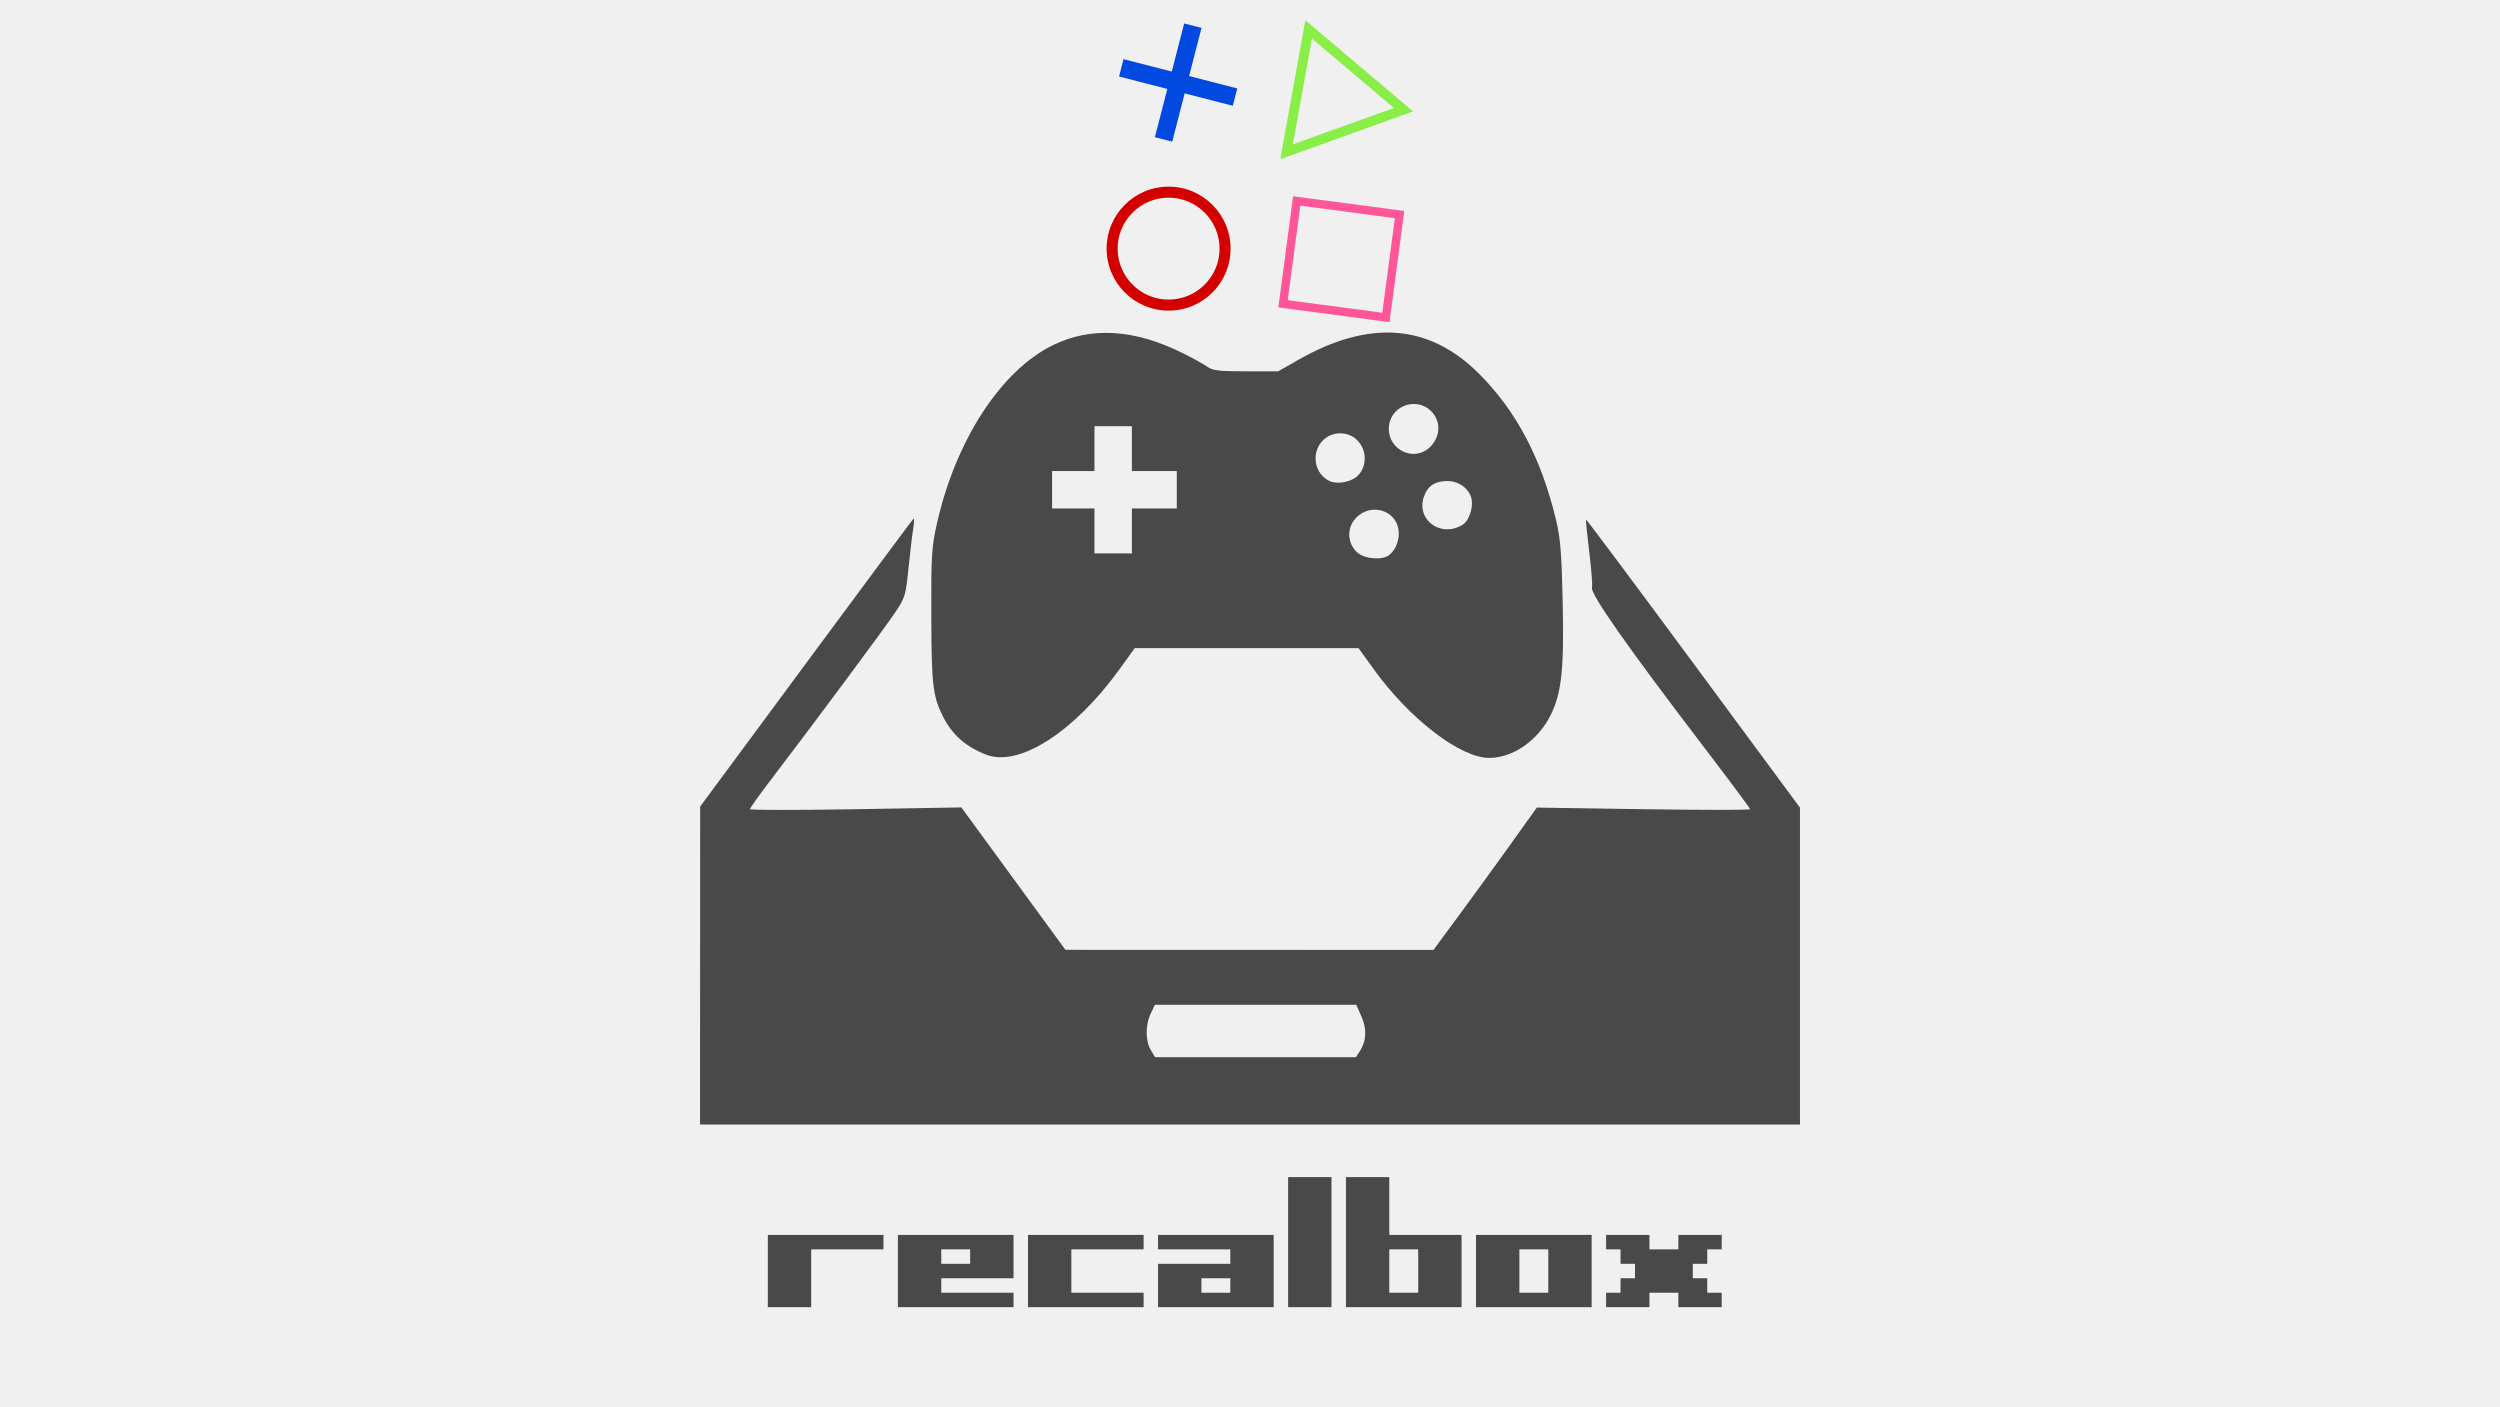
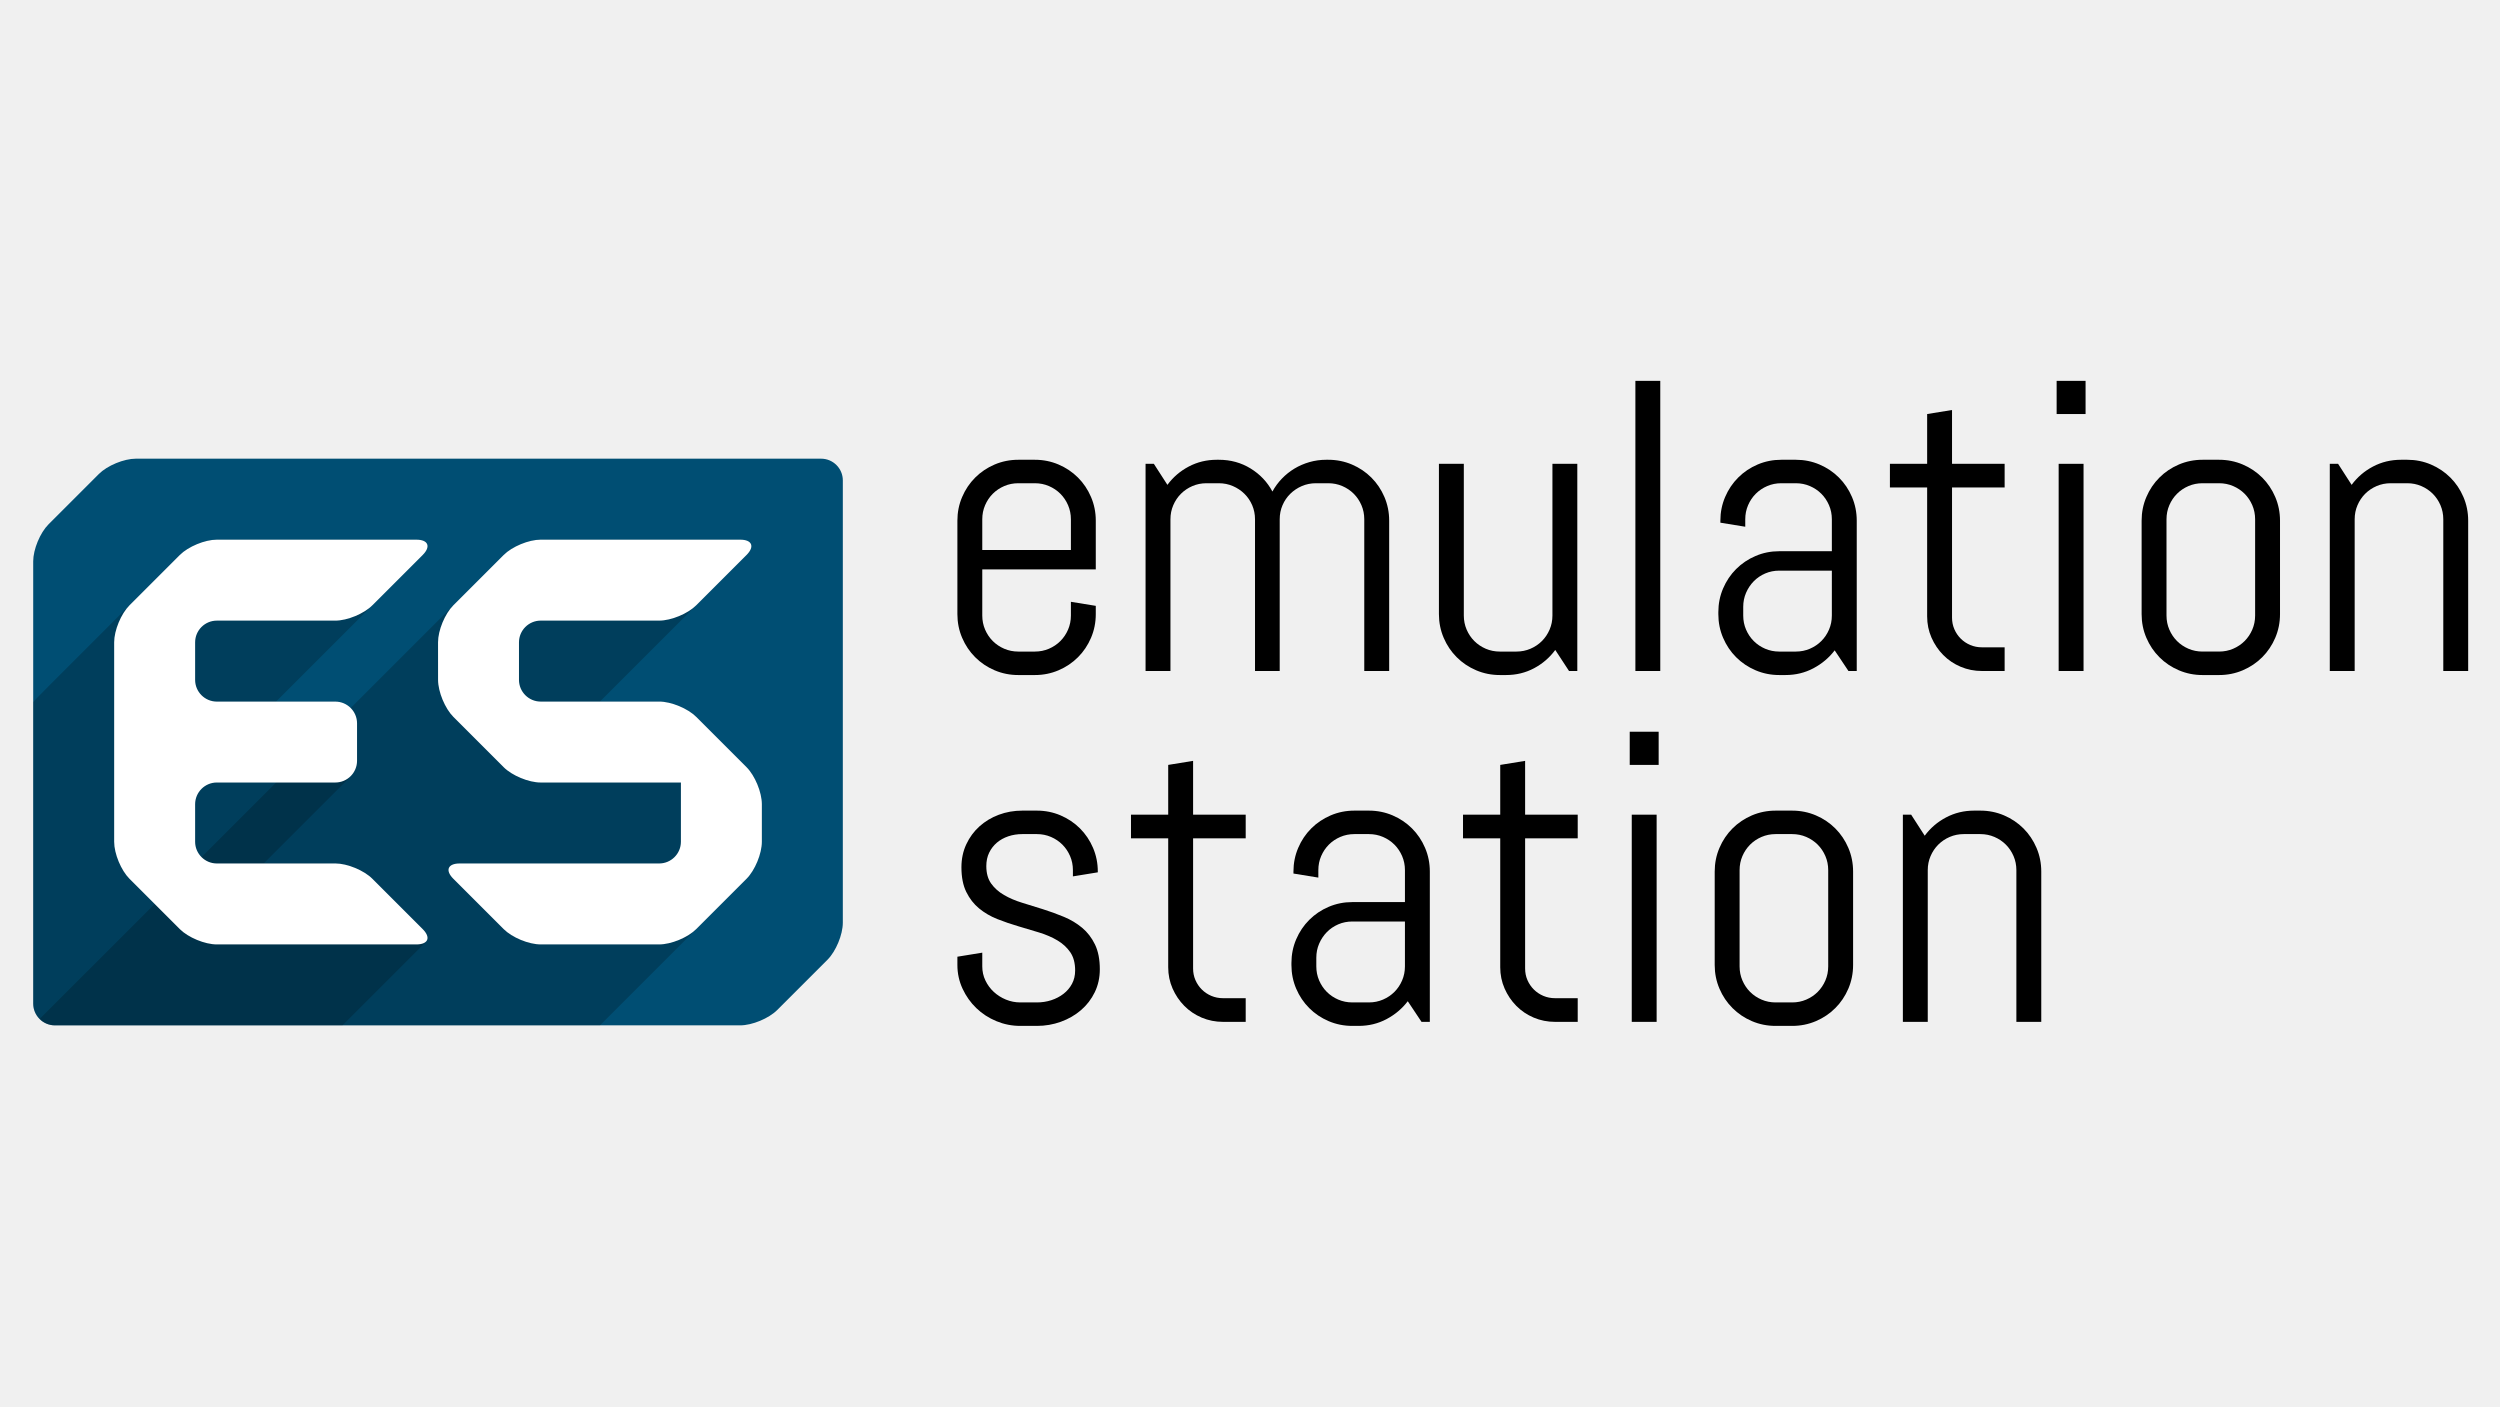
<svg xmlns="http://www.w3.org/2000/svg" version="1.1" id="Ebene_1" x="0px" y="0px" width="1280px" height="720px" viewBox="0 0 1280 720" enable-background="new 0 0 1280 720" xml:space="preserve">
-   <g id="layer1">
-     <g id="g3205" transform="matrix(1.102633,0,0,1.102633,-91.66217,-25.57959)">
-       <path id="path4031" fill="#FFFFFF" fill-opacity="0" stroke="#494949" stroke-width="3.276" stroke-opacity="0" d="    M540.959,373.59c-9.517-3.731-15.845-9.37-20.079-17.893c-4.598-9.258-5.215-14.65-5.31-46.465    c-0.083-28.251,0.133-31.815,2.61-42.879c8.635-38.575,29.742-71.076,53.813-82.862c17.828-8.73,37.916-7.487,60.462,3.739    c4.458,2.22,9.49,5.014,11.182,6.208c2.622,1.852,5.273,2.171,18.044,2.171h14.969l9.173-5.233    c33.133-18.899,60.827-16.827,84.008,6.286c17.386,17.336,28.992,39.356,35.846,68.014c1.998,8.352,2.568,15.266,3.061,37.057    c0.72,31.924-0.42,42.998-5.494,53.354c-5.806,11.852-17.499,20.041-28.614,20.041c-13.411,0-36.937-18.069-53.625-41.187    l-7.056-9.774h-51.96h-51.96l-7.056,9.774C581.862,363.187,556.227,379.576,540.959,373.59L540.959,373.59z M728.107,280.989    c2.764-2.122,4.533-6.047,4.533-10.062c0-10.754-13.3-15.055-20.413-6.602c-3.882,4.613-3.3,11.588,1.296,15.541    C716.921,282.791,724.954,283.409,728.107,280.989z M608.714,269.734v-10.423h10.423h10.423v-8.687v-8.686h-10.423h-10.423    v-10.424V221.09h-8.687h-8.687v10.424v10.424h-9.844h-9.845v8.686v8.687h9.845h9.844v10.423v10.424h8.687h8.687V269.734z     M762.43,266.754c2.805-1.814,4.811-7.669,4.03-11.759c-0.897-4.693-5.83-8.425-11.137-8.425c-5.948,0-9.377,2.303-11.071,7.432    C740.674,264.844,752.527,273.159,762.43,266.754L762.43,266.754z M713.689,244c4.3-4.369,4.154-11.911-0.318-16.382    c-4.286-4.286-11.613-4.286-15.899,0c-5.803,5.802-4.049,15.883,3.317,19.069C704.398,248.249,710.825,246.91,713.689,244    L713.689,244z M746.9,231.033c5.17-4.792,5.519-12.169,0.795-16.892c-7.225-7.225-19.689-2.07-19.689,8.144    C728.006,232.272,739.714,237.694,746.9,231.033L746.9,231.033z" />
-       <path id="path4033" fill="#FFFFFF" fill-opacity="0" stroke="#494949" stroke-width="3.011" stroke-opacity="0" d="    M540.959,373.59c-9.517-3.731-15.845-9.37-20.079-17.893c-4.598-9.258-5.215-14.65-5.31-46.465    c-0.083-28.251,0.133-31.815,2.61-42.879c8.635-38.575,29.742-71.076,53.813-82.862c17.828-8.73,37.916-7.487,60.462,3.739    c4.458,2.22,9.49,5.014,11.182,6.208c2.622,1.852,5.273,2.171,18.044,2.171h14.969l9.173-5.233    c33.133-18.899,60.827-16.827,84.008,6.286c17.386,17.336,28.992,39.356,35.846,68.014c1.998,8.352,2.568,15.266,3.061,37.057    c0.72,31.924-0.42,42.998-5.494,53.354c-5.806,11.852-17.499,20.041-28.614,20.041c-13.411,0-36.937-18.069-53.625-41.187    l-7.056-9.774h-51.96h-51.96l-7.056,9.774C581.862,363.187,556.227,379.576,540.959,373.59L540.959,373.59z M728.107,280.989    c2.764-2.122,4.533-6.047,4.533-10.062c0-10.754-13.3-15.055-20.413-6.602c-3.882,4.613-3.3,11.588,1.296,15.541    C716.921,282.791,724.954,283.409,728.107,280.989z M608.714,269.734v-10.423h10.423h10.423v-8.687v-8.686h-10.423h-10.423    v-10.424V221.09h-8.687h-8.687v10.424v10.424h-9.844h-9.845v8.686v8.687h9.845h9.844v10.423v10.424h8.687h8.687V269.734z     M762.43,266.754c2.805-1.814,4.811-7.669,4.03-11.759c-0.897-4.693-5.83-8.425-11.137-8.425c-5.948,0-9.377,2.303-11.071,7.432    C740.674,264.844,752.527,273.159,762.43,266.754L762.43,266.754z M713.689,244c4.3-4.369,4.154-11.911-0.318-16.382    c-4.286-4.286-11.613-4.286-15.899,0c-5.803,5.802-4.049,15.883,3.317,19.069C704.398,248.249,710.825,246.91,713.689,244    L713.689,244z M746.9,231.033c5.17-4.792,5.519-12.169,0.795-16.892c-7.225-7.225-19.689-2.07-19.689,8.144    C728.006,232.272,739.714,237.694,746.9,231.033L746.9,231.033z" />
-       <path id="path4035" fill="#494949" d="    M540.959,373.59c-9.517-3.731-15.845-9.37-20.079-17.893c-4.598-9.258-5.215-14.65-5.31-46.465    c-0.083-28.251,0.133-31.815,2.61-42.879c8.635-38.575,29.742-71.076,53.813-82.862c17.828-8.73,37.916-7.487,60.462,3.739    c4.458,2.22,9.49,5.014,11.182,6.208c2.622,1.852,5.273,2.171,18.044,2.171h14.969l9.173-5.233    c33.133-18.899,60.827-16.827,84.008,6.286c17.386,17.336,28.992,39.356,35.846,68.014c1.998,8.352,2.568,15.266,3.061,37.057    c0.72,31.924-0.42,42.998-5.494,53.354c-5.806,11.852-17.499,20.041-28.614,20.041c-13.411,0-36.937-18.069-53.625-41.187    l-7.056-9.774h-51.96h-51.96l-7.056,9.774C581.862,363.187,556.227,379.576,540.959,373.59L540.959,373.59z M728.107,280.989    c2.764-2.122,4.533-6.047,4.533-10.062c0-10.754-13.3-15.055-20.413-6.602c-3.882,4.613-3.3,11.588,1.296,15.541    C716.921,282.791,724.954,283.409,728.107,280.989z M608.714,269.734v-10.423h10.423h10.423v-8.687v-8.686h-10.423h-10.423    v-10.424V221.09h-8.687h-8.687v10.424v10.424h-9.844h-9.845v8.686v8.687h9.845h9.844v10.423v10.424h8.687h8.687V269.734z     M762.43,266.754c2.805-1.814,4.811-7.669,4.03-11.759c-0.897-4.693-5.83-8.425-11.137-8.425c-5.948,0-9.377,2.303-11.071,7.432    C740.674,264.844,752.527,273.159,762.43,266.754L762.43,266.754z M713.689,244c4.3-4.369,4.154-11.911-0.318-16.382    c-4.286-4.286-11.613-4.286-15.899,0c-5.803,5.802-4.049,15.883,3.317,19.069C704.398,248.249,710.825,246.91,713.689,244    L713.689,244z M746.9,231.033c5.17-4.792,5.519-12.169,0.795-16.892c-7.225-7.225-19.689-2.07-19.689,8.144    C728.006,232.272,739.714,237.694,746.9,231.033L746.9,231.033z" />
-       <path id="path4045" fill="#494949" d="    M408.215,471.537l0.035-73.834l49.068-66.38c26.987-36.508,49.441-66.737,49.898-67.174c0.457-0.438,0.453,1.495-0.01,4.294    c-0.462,2.799-1.46,11.143-2.216,18.541c-1.331,13.023-1.537,13.692-6.452,20.97c-5.286,7.826-36.666,50.087-56.016,75.44    c-6.148,8.056-11.179,15.039-11.179,15.52c0,0.48,22.091,0.497,49.092,0.036l49.092-0.836l24.163,33.065l24.163,33.066    l85.443,0.026l85.443,0.027l11.845-16.054c6.514-8.829,17.317-23.702,24.005-33.051l12.161-16.999l49.512,0.748    c27.232,0.411,49.513,0.412,49.513,0.001s-9.04-12.584-20.089-27.053c-37.184-48.694-54.403-73.224-53.341-75.991    c0.317-0.827-0.245-8.169-1.25-16.317c-1.004-8.147-1.681-14.957-1.504-15.132s22.602,29.854,49.834,66.733l49.513,67.051v73.568    v73.569H663.559H408.18L408.215,471.537L408.215,471.537z M714.545,511.327c3.102-4.737,3.358-10.268,0.743-16.177l-2.376-5.372    h-46.757h-46.758l-1.951,4.093c-2.508,5.26-2.493,12.585,0.035,16.866l1.987,3.364h46.63h46.63L714.545,511.327L714.545,511.327z" />
-       <rect id="rect4221" x="626.078" y="34.263" transform="matrix(0.9684 0.2493 -0.2493 0.9684 35.2396 -155.1788)" fill="#0249E1" width="8.315" height="54.533">
- 		</rect>
-       <rect id="rect4245" x="626.043" y="34.241" transform="matrix(-0.2493 0.9684 -0.9684 -0.2493 846.8782 -533.4604)" fill="#0249E1" width="8.315" height="54.533">
- 		</rect>
-       <path fill="#D40000" d="M625.761,167.433h-0.004c-15.868,0-28.779-12.91-28.78-28.778c-0.002-15.876,12.908-28.789,28.777-28.792    c15.872,0,28.783,12.91,28.785,28.778c0.001,7.695-2.992,14.923-8.428,20.36C640.676,164.438,633.448,167.433,625.761,167.433z     M625.758,114.98c-13.051,0.002-23.665,10.619-23.664,23.667c0.001,13.054,10.616,23.668,23.662,23.668v2.559l0.004-2.559    c6.321,0,12.263-2.463,16.733-6.933c4.469-4.47,6.93-10.413,6.929-16.734C649.421,125.595,638.805,114.98,625.758,114.98z" />
-       <path fill="#FF5599" d="M728.328,172.796l-51.617-6.863l6.862-51.618l51.617,6.863L728.328,172.796z M681.084,162.585    l43.896,5.836l5.837-43.896l-43.896-5.836L681.084,162.585z" />
-       <path fill="#8AEE49" d="M677.61,97.112l11.651-64.518l50.048,42.35L677.61,97.112z M692.327,41.128l-8.859,49.06l46.917-16.857    L692.327,41.128z" />
-       <g enable-background="new    ">
-         <path fill="#494949" d="M459.801,630.177h-20.133v-33.555h53.689v6.712h-33.555v26.843H459.801z" />
-         <path fill="#494949" d="M520.201,623.466h33.555v6.711h-53.689v-33.555h53.689v20.134h-33.555V623.466z M520.201,610.044h13.422     v-6.711h-13.422V610.044z" />
-         <path fill="#494949" d="M580.6,623.466h33.555v6.711h-53.688v-33.555h53.688v6.712H580.6V623.466z" />
-         <path fill="#494949" d="M620.866,596.622h53.688v33.555h-53.688v-20.133h33.555v-6.711h-33.555V596.622z M640.999,623.466h13.422     v-6.711h-13.422V623.466z" />
-         <path fill="#494949" d="M681.264,569.778h20.134v60.399h-20.134V569.778z" />
-         <path fill="#494949" d="M708.108,569.778h20.133v26.844h33.555v33.555h-53.688V569.778z M728.241,623.466h13.423v-20.133h-13.423     V623.466z" />
-         <path fill="#494949" d="M768.508,596.622h53.689v33.555h-53.689V596.622z M788.641,623.466h13.421v-20.133h-13.421V623.466z" />
-         <path fill="#494949" d="M835.618,616.756h6.711v-6.712h-6.711v-6.711h-6.711v-6.712h20.133v6.712h13.422v-6.712h20.133v6.712     h-6.712v6.711h-6.71v6.712h6.71v6.711h6.712v6.711h-20.133v-6.711H849.04v6.711h-20.133v-6.711h6.711V616.756z" />
-       </g>
-     </g>
+   <path fill="#C90012" d="M431.529,442.097L431.529,442.097L431.529,442.097z" />
+   <path fill="#C90012" d="M431.529,359.216L431.529,359.216L431.529,359.216z" />
+   <path fill="#C90012" d="M431.529,276.306L431.529,276.306L431.529,276.306z" />
+   <path fill="#C90012" d="M431.529,317.753L431.529,317.753L431.529,317.753z" />
+   <path fill="#C90012" d="M431.529,483.544L431.529,483.544L431.529,483.544z" />
+   <path fill="#C90012" d="M431.529,400.642L431.529,400.642L431.529,400.642z" />
+   <path fill="#C90012" d="M431.529,234.842L431.529,234.842L431.529,234.842z" />
+   <path fill="#004E73" d="M431.529,245.951c0-6.11-4.999-11.108-11.105-11.108H69.563c-6.112,0-14.644,3.534-18.963,7.855  l-25.745,25.745C20.533,272.764,17,281.296,17,287.406v226.468c0,6.111,4.999,11.109,11.106,11.109h350.86  c6.107,0,14.643-3.535,18.963-7.854l25.741-25.736c4.32-4.317,7.854-12.853,7.854-18.965L431.529,245.951z" />
+   <path opacity="0.2" enable-background="new    " d="M382.22,392.789l-25.73-25.729c-4.319-4.318-12.854-7.854-18.963-7.852H318.28  c-6.112,0.001-11.11,0.001-11.11,0.001s3.532-3.534,7.854-7.855l67.197-67.193c4.32-4.321,2.854-7.855-3.253-7.855H276.832  c-6.111,0-14.643,3.534-18.963,7.855L25.142,516.86c-1.825,1.822-3.517,3.514-4.871,4.867c2.012,2.01,4.786,3.258,7.836,3.258  c0.005,0,0.01,0,0.016,0h99.953h167.988c6.111,0,11.122-0.012,11.133-0.023c0.015-0.016,3.559-3.562,7.88-7.88l67.144-67.132  c4.32-4.316,7.853-12.852,7.853-18.963v-19.235C390.073,405.64,386.54,397.104,382.22,392.789z" />
+   <path fill="#FFFFFF" d="M276.824,400.649c-6.108,0-14.643-3.536-18.96-7.857l-25.71-25.718c-4.321-4.321-7.857-12.855-7.865-18.966  l-0.012-19.246c-0.008-6.11,3.525-14.643,7.846-18.964l25.741-25.737c4.321-4.321,12.852-7.855,18.963-7.855h102.14  c6.107,0,7.573,3.534,3.253,7.855l-25.741,25.737c-4.321,4.321-12.852,7.855-18.963,7.855h-60.688  c-6.112,0-11.11,4.998-11.11,11.108v19.246c0,6.11,4.998,11.108,11.106,11.106l60.702-0.007c6.108-0.002,14.644,3.533,18.963,7.852  l25.73,25.729c4.32,4.315,7.853,12.851,7.853,18.963v19.235c0,6.11-3.532,14.646-7.853,18.963l-25.741,25.74  c-4.321,4.317-12.852,7.854-18.963,7.854h-60.688c-6.112,0-14.643-3.536-18.963-7.854l-25.741-25.74  c-4.32-4.316-2.858-7.854,3.253-7.854h102.14c6.112,0,11.11-4.998,11.11-11.109V411.75c0-6.112,0-11.11,0.003-11.11  c0.004,0-4.994,0-11.103,0L276.824,400.649z" />
+   <g opacity="0.2">
+     <path d="M17.008,370.877c0-6.11,0-11.238,0-11.393c0-0.155,3.532-3.818,7.854-8.138l67.185-67.186   c4.321-4.321,12.855-7.855,18.963-7.855h102.15c6.108,0,7.574,3.534,3.253,7.855l-67.197,67.182   c-4.32,4.321-7.853,7.855-7.853,7.855s4.998,0.002,11.11,0.006l19.228,0.007c6.108,0.004,10.75,4.993,10.318,11.086l-1.114,15.592   c-0.433,6.092-1.707,11.998-2.833,13.123c-1.125,1.125-5.576,5.58-9.896,9.896l-25.201,25.201c-4.32,4.316-7.885,7.885-7.922,7.918   c-0.034,0.035,4.933,0.065,11.041,0.062h17.979c6.108-0.004,14.784,3.379,19.281,7.518l26.836,24.695   c4.497,4.137,8.181,7.623,8.058,7.75c-0.126,0.126-3.766,3.762-8.087,8.083l-34.827,34.849l-147.212,0.002   c-6.107,0-11.105-4.998-11.105-11.11L17.008,370.877z" />
+   </g>
+   <path fill="#FFFFFF" d="M111.01,442.097c-6.107,0-11.105-4.998-11.105-11.109v-19.235c0-6.112,4.998-11.11,11.105-11.11h60.69  c6.108,0,11.106-4.998,11.106-11.109v-19.204c0-6.112-4.998-11.11-11.106-11.11h-60.69c-6.107,0-11.105-4.998-11.105-11.108v-19.246  c0-6.11,4.998-11.108,11.105-11.108h60.69c6.108,0,14.643-3.534,18.964-7.854l25.749-25.741c4.321-4.319,2.855-7.853-3.253-7.853  H111.01c-6.107,0-14.643,3.534-18.963,7.855L66.31,309.9c-4.32,4.321-7.857,12.854-7.857,18.964v102.125  c0,6.111,3.537,14.646,7.857,18.963l25.737,25.74c4.321,4.317,12.855,7.854,18.963,7.854h102.143c6.112,0,7.574-3.536,3.253-7.856  l-25.741-25.744c-4.32-4.321-12.854-7.857-18.964-7.857L111.01,442.097z" />
+   <g>
+     <path d="M558.605,326.562c-1.623,3.8-3.85,7.115-6.682,9.943c-2.832,2.836-6.146,5.06-9.947,6.682   c-3.796,1.623-7.838,2.434-12.117,2.434h-8.496c-4.283,0-8.324-0.812-12.121-2.434c-3.8-1.623-7.115-3.846-9.942-6.682   c-2.836-2.828-5.063-6.143-6.683-9.943c-1.626-3.796-2.434-7.838-2.434-12.121v-47.858c0-4.282,0.808-8.324,2.434-12.12   c1.619-3.801,3.847-7.115,6.683-9.947c2.827-2.833,6.143-5.056,9.942-6.682c3.796-1.619,7.838-2.434,12.121-2.434h8.496   c4.279,0,8.32,0.815,12.117,2.434c3.8,1.626,7.115,3.85,9.947,6.682s5.06,6.146,6.682,9.947c1.623,3.796,2.434,7.838,2.434,12.12   v24.964h-58.114v23.618c0,2.556,0.481,4.956,1.45,7.202c0.965,2.243,2.277,4.195,3.935,5.852c1.661,1.657,3.609,2.97,5.855,3.938   c2.243,0.964,4.643,1.447,7.199,1.447h8.496c2.553,0,4.952-0.482,7.199-1.447c2.243-0.968,4.195-2.281,5.852-3.938   c1.657-1.657,2.971-3.609,3.938-5.852c0.964-2.246,1.451-4.646,1.451-7.202v-7.042l12.739,2.07v4.248   C561.038,318.724,560.228,322.765,558.605,326.562z M548.299,265.855c0-2.553-0.486-4.952-1.451-7.199   c-0.968-2.243-2.281-4.194-3.938-5.852c-1.656-1.658-3.608-2.97-5.852-3.938c-2.247-0.964-4.646-1.45-7.199-1.45h-8.496   c-2.557,0-4.956,0.486-7.199,1.45c-2.246,0.969-4.194,2.281-5.855,3.938c-1.657,1.657-2.97,3.609-3.934,5.852   c-0.969,2.247-1.451,4.646-1.451,7.199V281.6h45.375L548.299,265.855L548.299,265.855z" />
+     <path d="M698.506,343.55v-77.695c0-2.553-0.482-4.952-1.45-7.199c-0.969-2.243-2.277-4.194-3.938-5.852   c-1.652-1.657-3.608-2.97-5.852-3.938c-2.247-0.964-4.646-1.45-7.199-1.45h-6.317c-2.558,0-4.956,0.486-7.202,1.45   c-2.243,0.969-4.21,2.281-5.902,3.938c-1.695,1.657-3.023,3.609-3.991,5.852c-0.965,2.247-1.445,4.646-1.445,7.199v77.695h-12.643   v-77.695c0-2.553-0.482-4.952-1.45-7.199c-0.968-2.243-2.296-4.194-3.987-5.852c-1.691-1.657-3.658-2.97-5.905-3.938   c-2.242-0.964-4.643-1.45-7.199-1.45h-6.318c-2.557,0-4.956,0.486-7.198,1.45c-2.247,0.969-4.195,2.281-5.855,3.938   c-1.657,1.657-2.97,3.609-3.935,5.852c-0.968,2.247-1.45,4.646-1.45,7.199v77.695h-12.741V237.474h4.244l6.943,10.773   c2.899-3.938,6.54-7.061,10.93-9.376c4.382-2.312,9.166-3.471,14.344-3.471h1.037c6.009,0,11.428,1.485,16.266,4.455   c4.833,2.97,8.562,6.908,11.187,11.811c1.312-2.419,2.936-4.627,4.869-6.629c1.933-2.005,4.075-3.712,6.422-5.128   c2.35-1.416,4.906-2.522,7.669-3.318c2.76-0.792,5.626-1.19,8.596-1.19h1.037c4.279,0,8.32,0.815,12.121,2.434   c3.796,1.626,7.114,3.85,9.946,6.682c2.828,2.832,5.056,6.146,6.683,9.947c1.618,3.796,2.435,7.838,2.435,12.12v76.968h-12.747   V343.55z" />
+     <path d="M803.343,343.55l-7.046-10.773c-2.901,3.938-6.525,7.061-10.878,9.376c-4.348,2.312-9.115,3.467-14.294,3.467h-3.211   c-4.286,0-8.323-0.812-12.12-2.434c-3.801-1.623-7.114-3.846-9.946-6.682c-2.832-2.828-5.061-6.143-6.684-9.943   c-1.622-3.796-2.434-7.838-2.434-12.121v-76.966h12.744v77.691c0,2.556,0.481,4.956,1.446,7.202   c0.969,2.243,2.28,4.195,3.938,5.852c1.657,1.657,3.609,2.97,5.852,3.938c2.242,0.964,4.646,1.447,7.203,1.447h8.496   c2.549,0,4.952-0.482,7.194-1.447c2.243-0.968,4.198-2.281,5.854-3.938c1.657-1.657,2.971-3.609,3.936-5.852   c0.969-2.246,1.454-4.646,1.454-7.202v-77.691h12.736V343.55H803.343z" />
+     <path d="M837.319,343.55V195h12.74v148.55H837.319z" />
+     <path d="M946.404,343.55l-7.046-10.567c-2.9,3.8-6.525,6.854-10.881,9.17c-4.348,2.312-9.116,3.467-14.29,3.467h-3.215   c-4.282,0-8.32-0.812-12.116-2.434c-3.805-1.623-7.119-3.846-9.947-6.682c-2.836-2.828-5.062-6.143-6.682-9.943   c-1.627-3.796-2.436-7.838-2.436-12.121v-1.037c0-4.279,0.809-8.32,2.436-12.121c1.618-3.796,3.846-7.111,6.682-9.943   c2.828-2.832,6.144-5.06,9.947-6.682c3.796-1.623,7.834-2.434,12.116-2.434h26.936v-16.368c0-2.553-0.481-4.952-1.45-7.199   c-0.969-2.243-2.276-4.194-3.938-5.852c-1.653-1.657-3.609-2.97-5.853-3.938c-2.246-0.964-4.646-1.45-7.198-1.45h-7.459   c-2.558,0-4.956,0.486-7.198,1.45c-2.247,0.969-4.195,2.281-5.856,3.938c-1.652,1.657-2.97,3.609-3.934,5.852   c-0.969,2.247-1.451,4.646-1.451,7.199v3.835l-12.74-2.075v-1.033c0-4.282,0.812-8.324,2.436-12.12   c1.622-3.801,3.85-7.115,6.682-9.947c2.828-2.833,6.146-5.056,9.943-6.682c3.796-1.619,7.838-2.434,12.12-2.434h7.459   c4.278,0,8.319,0.815,12.117,2.434c3.8,1.626,7.113,3.85,9.949,6.682c2.828,2.832,5.057,6.146,6.68,9.947   c1.622,3.796,2.434,7.838,2.434,12.12v76.968H946.404L946.404,343.55z M937.907,292.167h-26.936c-2.558,0-4.956,0.486-7.199,1.451   c-2.246,0.968-4.194,2.296-5.852,3.988c-1.661,1.695-2.971,3.663-3.938,5.905c-0.969,2.247-1.451,4.646-1.451,7.203v4.451   c0,2.556,0.482,4.956,1.451,7.202c0.968,2.243,2.276,4.195,3.938,5.852c1.656,1.657,3.604,2.97,5.852,3.938   c2.243,0.964,4.643,1.447,7.199,1.447h8.496c2.553,0,4.952-0.482,7.198-1.447c2.242-0.968,4.198-2.281,5.853-3.938   c1.661-1.657,2.97-3.609,3.938-5.852c0.969-2.246,1.45-4.646,1.45-7.202L937.907,292.167L937.907,292.167z" />
+     <path d="M1014.772,343.55c-3.865,0-7.509-0.724-10.931-2.174c-3.418-1.451-6.389-3.456-8.909-6.009   c-2.52-2.557-4.524-5.526-6.009-8.91c-1.485-3.383-2.225-7.007-2.225-10.876V249.59h-19.062v-12.116h19.062v-25.485l12.74-2.07   v27.555h26.936v12.116h-26.936v66.611c0,2.143,0.398,4.129,1.194,5.955c0.788,1.833,1.879,3.437,3.261,4.818   c1.382,1.381,3.004,2.472,4.868,3.264c1.866,0.792,3.864,1.189,6.009,1.189h11.604v12.121L1014.772,343.55L1014.772,343.55z" />
+     <path d="M1052.996,211.989V195h14.815v16.989H1052.996z M1054.033,343.55V237.474h12.741V343.55H1054.033z" />
+     <path d="M1164.93,326.562c-1.623,3.8-3.852,7.115-6.679,9.943c-2.837,2.836-6.15,5.06-9.95,6.682   c-3.797,1.623-7.838,2.434-12.117,2.434h-8.496c-4.282,0-8.319-0.812-12.116-2.434c-3.805-1.623-7.119-3.846-9.946-6.682   c-2.837-2.828-5.062-6.143-6.683-9.943c-1.627-3.796-2.435-7.838-2.435-12.121v-47.858c0-4.282,0.808-8.324,2.435-12.12   c1.619-3.801,3.846-7.115,6.683-9.947c2.827-2.833,6.143-5.056,9.946-6.682c3.797-1.619,7.834-2.434,12.116-2.434h8.496   c4.279,0,8.32,0.815,12.117,2.434c3.8,1.626,7.114,3.85,9.95,6.682c2.827,2.832,5.056,6.146,6.679,9.947   c1.622,3.796,2.434,7.838,2.434,12.12v47.858C1167.363,318.724,1166.552,322.765,1164.93,326.562z M1154.622,265.855   c0-2.553-0.481-4.952-1.449-7.199c-0.97-2.243-2.277-4.194-3.938-5.852c-1.653-1.657-3.608-2.97-5.852-3.938   c-2.246-0.964-4.646-1.45-7.199-1.45h-8.496c-2.557,0-4.956,0.486-7.198,1.45c-2.247,0.969-4.194,2.281-5.852,3.938   c-1.661,1.657-2.971,3.609-3.938,5.852c-0.969,2.247-1.45,4.646-1.45,7.199v49.309c0,2.556,0.481,4.956,1.45,7.202   c0.968,2.243,2.277,4.195,3.938,5.852c1.656,1.657,3.604,2.97,5.852,3.938c2.242,0.964,4.643,1.447,7.198,1.447h8.496   c2.553,0,4.953-0.482,7.199-1.447c2.243-0.968,4.197-2.281,5.852-3.938c1.661-1.657,2.97-3.609,3.938-5.852   c0.968-2.246,1.449-4.646,1.449-7.202V265.855z" />
+     <path d="M1250.964,343.55v-77.695c0-2.553-0.486-4.952-1.451-7.199c-0.969-2.243-2.28-4.194-3.935-5.852   c-1.661-1.657-3.612-2.97-5.855-3.938c-2.242-0.964-4.646-1.45-7.198-1.45h-8.492c-2.557,0-4.96,0.486-7.203,1.45   c-2.241,0.969-4.193,2.281-5.854,3.938c-1.653,1.657-2.97,3.609-3.935,5.852c-0.969,2.247-1.45,4.646-1.45,7.199v77.695h-12.74   V237.474h4.248l6.938,10.773c2.9-3.938,6.541-7.061,10.931-9.376c4.382-2.312,9.166-3.471,14.348-3.471h3.211   c4.282,0,8.32,0.815,12.12,2.434c3.797,1.626,7.111,3.85,9.943,6.682s5.06,6.146,6.682,9.947c1.623,3.796,2.436,7.838,2.436,12.12   v76.968L1250.964,343.55L1250.964,343.55z" />
+     <path d="M563.109,496.258c0,4.278-0.865,8.198-2.587,11.757c-1.729,3.561-4.076,6.613-7.046,9.17   c-2.97,2.558-6.406,4.539-10.307,5.955c-3.903,1.416-7.995,2.12-12.277,2.12H522.4c-4.283,0-8.377-0.812-12.277-2.434   c-3.903-1.623-7.32-3.843-10.257-6.683c-2.936-2.824-5.28-6.14-7.042-9.943c-1.76-3.797-2.641-7.838-2.641-12.116v-4.248   l12.74-2.074v7.042c0,2.557,0.531,4.961,1.604,7.202c1.071,2.243,2.503,4.194,4.301,5.854c1.795,1.654,3.866,2.971,6.217,3.936   c2.346,0.965,4.799,1.447,7.354,1.447h8.492c2.557,0,5.006-0.376,7.355-1.135c2.347-0.765,4.437-1.852,6.27-3.268   c1.829-1.416,3.28-3.123,4.351-5.129c1.068-1.997,1.604-4.277,1.604-6.835c0-3.797-0.827-6.903-2.488-9.323   c-1.657-2.419-3.85-4.438-6.575-6.062c-2.729-1.623-5.836-2.964-9.322-4.034c-3.49-1.071-7.065-2.145-10.725-3.215   c-3.663-1.071-7.236-2.296-10.724-3.674c-3.486-1.387-6.594-3.2-9.323-5.442c-2.729-2.242-4.918-5.06-6.575-8.442   c-1.661-3.384-2.487-7.593-2.487-12.638c0-4.278,0.826-8.196,2.487-11.757c1.657-3.561,3.9-6.613,6.732-9.17   s6.127-4.539,9.893-5.955c3.763-1.416,7.785-2.128,12.067-2.128h7.459c4.283,0,8.324,0.819,12.121,2.435   c3.796,1.631,7.115,3.851,9.947,6.682c2.827,2.834,5.056,6.146,6.682,9.951c1.619,3.797,2.434,7.838,2.434,12.117v0.413   l-12.744,2.074v-3.215c0-2.55-0.481-4.953-1.45-7.195c-0.97-2.241-2.277-4.194-3.935-5.854c-1.657-1.653-3.608-2.971-5.854-3.936   c-2.243-0.964-4.644-1.453-7.199-1.453h-7.459c-2.553,0-4.956,0.383-7.199,1.141c-2.243,0.766-4.195,1.853-5.852,3.261   c-1.657,1.424-2.971,3.13-3.938,5.128c-0.969,2.006-1.451,4.287-1.451,6.844c0,3.658,0.831,6.645,2.488,8.955   c1.657,2.319,3.85,4.271,6.579,5.855c2.725,1.592,5.833,2.916,9.323,3.986c3.486,1.072,7.042,2.174,10.67,3.314   c3.625,1.141,7.18,2.436,10.67,3.889c3.486,1.446,6.594,3.314,9.323,5.588c2.729,2.28,4.922,5.129,6.579,8.551   C562.282,486.989,563.109,491.214,563.109,496.258z" />
+     <path d="M626.196,523.194c-3.865,0-7.509-0.729-10.926-2.174c-3.421-1.455-6.392-3.461-8.91-6.01   c-2.521-2.557-4.522-5.525-6.008-8.908c-1.485-3.385-2.229-7.013-2.229-10.877v-65.996h-19.059v-12.117h19.059v-25.479l12.74-2.073   v27.555H637.8v12.117h-26.937v66.614c0,2.144,0.398,4.126,1.194,5.955c0.792,1.829,1.879,3.437,3.261,4.813   c1.381,1.386,3.004,2.473,4.868,3.27c1.868,0.788,3.869,1.188,6.008,1.188h11.604v12.123H626.196L626.196,523.194z" />
+     <path d="M727.821,523.194l-7.042-10.57c-2.899,3.804-6.527,6.857-10.876,9.169c-4.352,2.312-9.116,3.468-14.299,3.468h-3.207   c-4.286,0-8.328-0.812-12.124-2.434c-3.801-1.623-7.114-3.844-9.943-6.684c-2.836-2.824-5.062-6.139-6.682-9.942   c-1.627-3.796-2.435-7.839-2.435-12.116v-1.041c0-4.277,0.808-8.32,2.435-12.116c1.618-3.797,3.846-7.11,6.682-9.942   c2.829-2.832,6.144-5.061,9.943-6.683c3.796-1.622,7.838-2.435,12.124-2.435h26.932v-16.372c0-2.549-0.485-4.953-1.449-7.195   c-0.97-2.241-2.281-4.194-3.936-5.854c-1.661-1.653-3.612-2.971-5.854-3.936c-2.242-0.964-4.646-1.453-7.199-1.453h-7.459   c-2.557,0-4.956,0.489-7.202,1.453c-2.243,0.965-4.194,2.281-5.852,3.936c-1.657,1.66-2.971,3.613-3.936,5.854   c-0.969,2.242-1.45,4.646-1.45,7.195v3.834l-12.744-2.074v-1.032c0-4.279,0.812-8.32,2.435-12.117   c1.623-3.805,3.85-7.117,6.683-9.95c2.832-2.832,6.146-5.052,9.946-6.683c3.796-1.615,7.838-2.435,12.12-2.435h7.459   c4.283,0,8.32,0.819,12.121,2.435c3.797,1.631,7.109,3.851,9.941,6.683c2.832,2.833,5.061,6.146,6.684,9.95   c1.623,3.797,2.434,7.838,2.434,12.117v76.971H727.821L727.821,523.194z M719.328,471.81h-26.932c-2.561,0-4.96,0.482-7.202,1.447   c-2.247,0.973-4.193,2.296-5.854,3.988c-1.657,1.699-2.971,3.666-3.936,5.908c-0.969,2.242-1.45,4.646-1.45,7.203v4.446   c0,2.558,0.481,4.96,1.45,7.202c0.965,2.243,2.277,4.194,3.936,5.855c1.661,1.652,3.607,2.97,5.854,3.935   c2.242,0.965,4.643,1.447,7.202,1.447h8.492c2.553,0,4.957-0.482,7.199-1.447c2.241-0.965,4.193-2.28,5.854-3.935   c1.653-1.661,2.966-3.612,3.936-5.855c0.964-2.242,1.449-4.646,1.449-7.202L719.328,471.81L719.328,471.81z" />
+     <path d="M796.193,523.194c-3.869,0-7.513-0.729-10.927-2.174c-3.421-1.455-6.392-3.461-8.909-6.01   c-2.526-2.557-4.523-5.525-6.009-8.908c-1.485-3.385-2.229-7.013-2.229-10.877v-65.996h-19.059v-12.117h19.059v-25.479   l12.741-2.073v27.555h26.932v12.117h-26.932v66.614c0,2.144,0.395,4.126,1.189,5.955c0.796,1.829,1.883,3.437,3.265,4.813   c1.382,1.386,3.005,2.473,4.868,3.27c1.864,0.788,3.869,1.188,6.009,1.188h11.6v12.123H796.193L796.193,523.194z" />
+     <path d="M834.419,391.632v-16.988h14.813v16.988H834.419z M835.455,523.194V417.113h12.74v106.081H835.455z" />
+     <path d="M946.351,506.201c-1.623,3.805-3.85,7.118-6.682,9.942c-2.832,2.84-6.146,5.061-9.943,6.684   c-3.801,1.622-7.838,2.434-12.12,2.434h-8.493c-4.286,0-8.327-0.812-12.124-2.434c-3.796-1.623-7.109-3.844-9.941-6.684   c-2.832-2.824-5.061-6.139-6.684-9.942c-1.623-3.796-2.435-7.839-2.435-12.116v-47.861c0-4.279,0.812-8.32,2.435-12.117   c1.623-3.805,3.852-7.117,6.684-9.95c2.831-2.832,6.146-5.052,9.941-6.683c3.797-1.615,7.838-2.435,12.124-2.435h8.493   c4.282,0,8.319,0.819,12.12,2.435c3.797,1.631,7.111,3.851,9.943,6.683c2.831,2.833,5.059,6.146,6.682,9.95   c1.623,3.797,2.434,7.838,2.434,12.117v47.861C948.783,498.363,947.974,502.405,946.351,506.201z M936.044,445.496   c0-2.549-0.485-4.953-1.45-7.195c-0.968-2.241-2.281-4.194-3.936-5.854c-1.661-1.653-3.611-2.971-5.854-3.936   c-2.242-0.964-4.646-1.453-7.198-1.453h-8.493c-2.557,0-4.96,0.489-7.202,1.453c-2.242,0.965-4.193,2.281-5.854,3.936   c-1.653,1.66-2.97,3.613-3.936,5.854c-0.968,2.242-1.449,4.646-1.449,7.195v49.31c0,2.557,0.481,4.959,1.449,7.201   c0.966,2.243,2.281,4.194,3.936,5.855c1.661,1.652,3.612,2.97,5.854,3.935c2.242,0.966,4.646,1.447,7.202,1.447h8.493   c2.553,0,4.956-0.481,7.198-1.447c2.243-0.965,4.193-2.28,5.854-3.935c1.653-1.661,2.968-3.612,3.936-5.855   c0.965-2.242,1.45-4.646,1.45-7.201V445.496z" />
+     <path d="M1032.385,523.194v-77.698c0-2.549-0.482-4.953-1.45-7.195c-0.969-2.241-2.277-4.194-3.938-5.854   c-1.652-1.653-3.608-2.971-5.852-3.936c-2.247-0.964-4.646-1.453-7.199-1.453h-8.496c-2.557,0-4.956,0.489-7.198,1.453   c-2.246,0.965-4.194,2.281-5.853,3.936c-1.661,1.66-2.97,3.613-3.938,5.854c-0.97,2.242-1.451,4.646-1.451,7.195v77.698h-12.74   V417.113h4.244l6.942,10.776c2.9-3.94,6.545-7.063,10.931-9.375c4.386-2.312,9.17-3.477,14.344-3.477h3.215   c4.278,0,8.32,0.818,12.117,2.436c3.8,1.629,7.114,3.85,9.95,6.682c2.828,2.833,5.056,6.146,6.679,9.951   c1.622,3.795,2.435,7.838,2.435,12.115v76.973H1032.385L1032.385,523.194z" />
  </g>
</svg>
